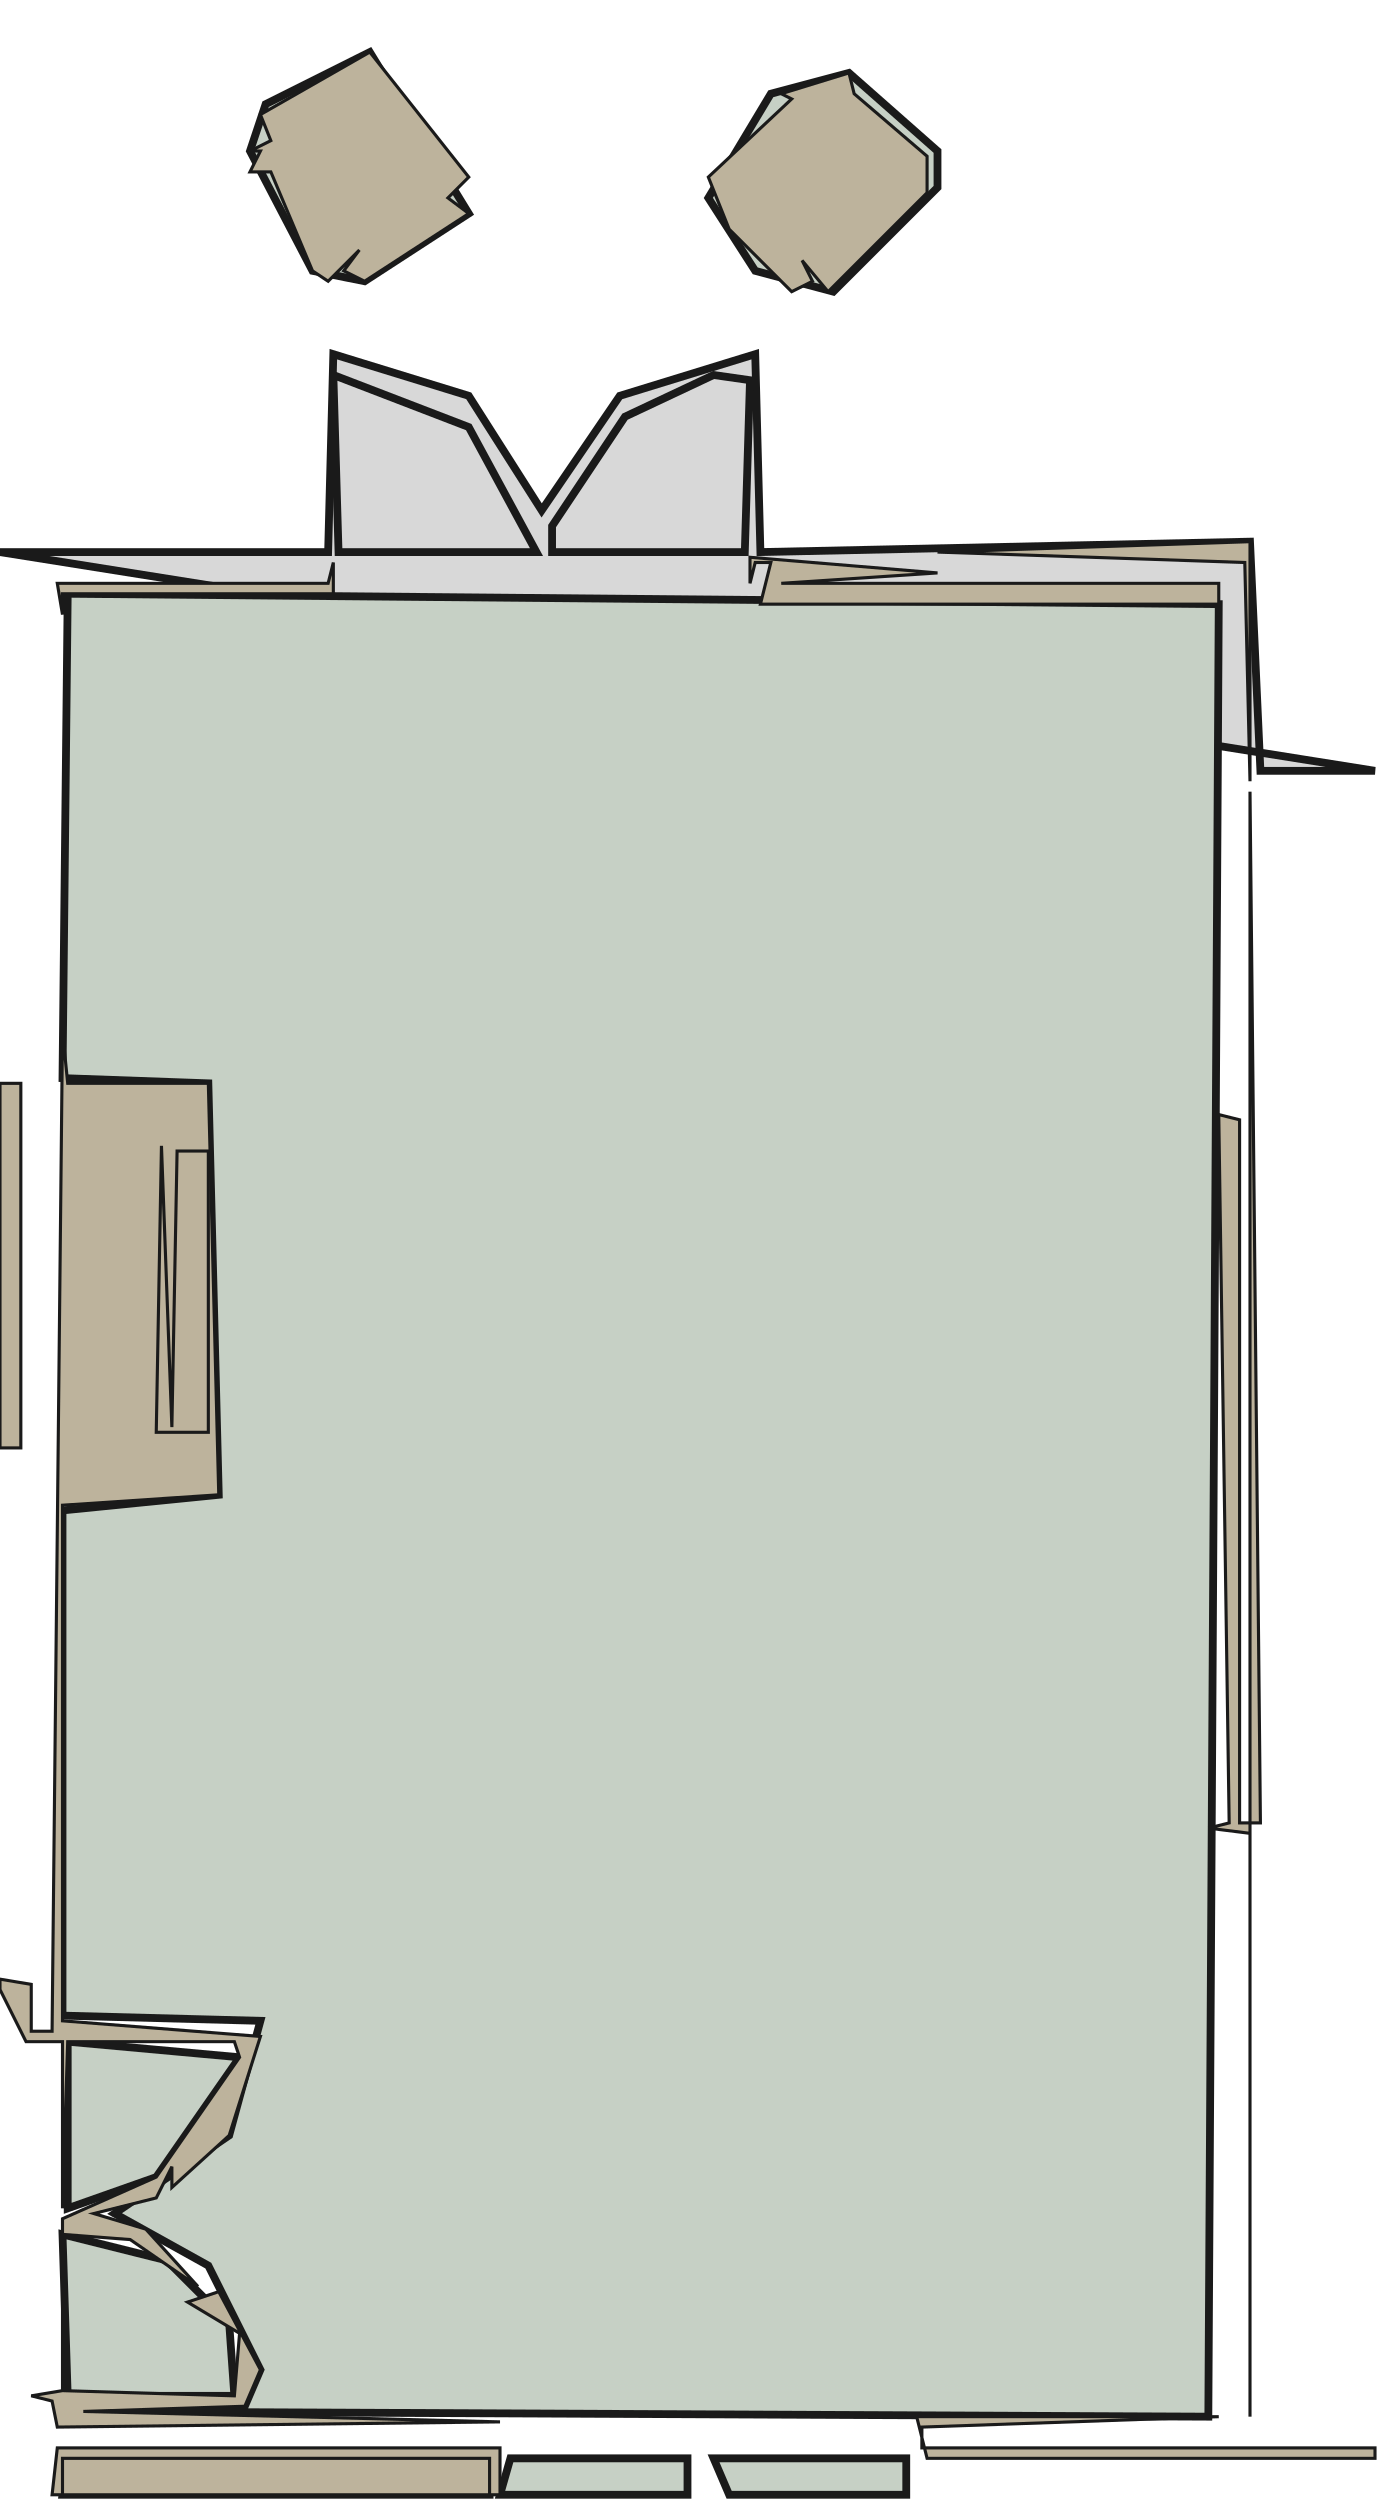
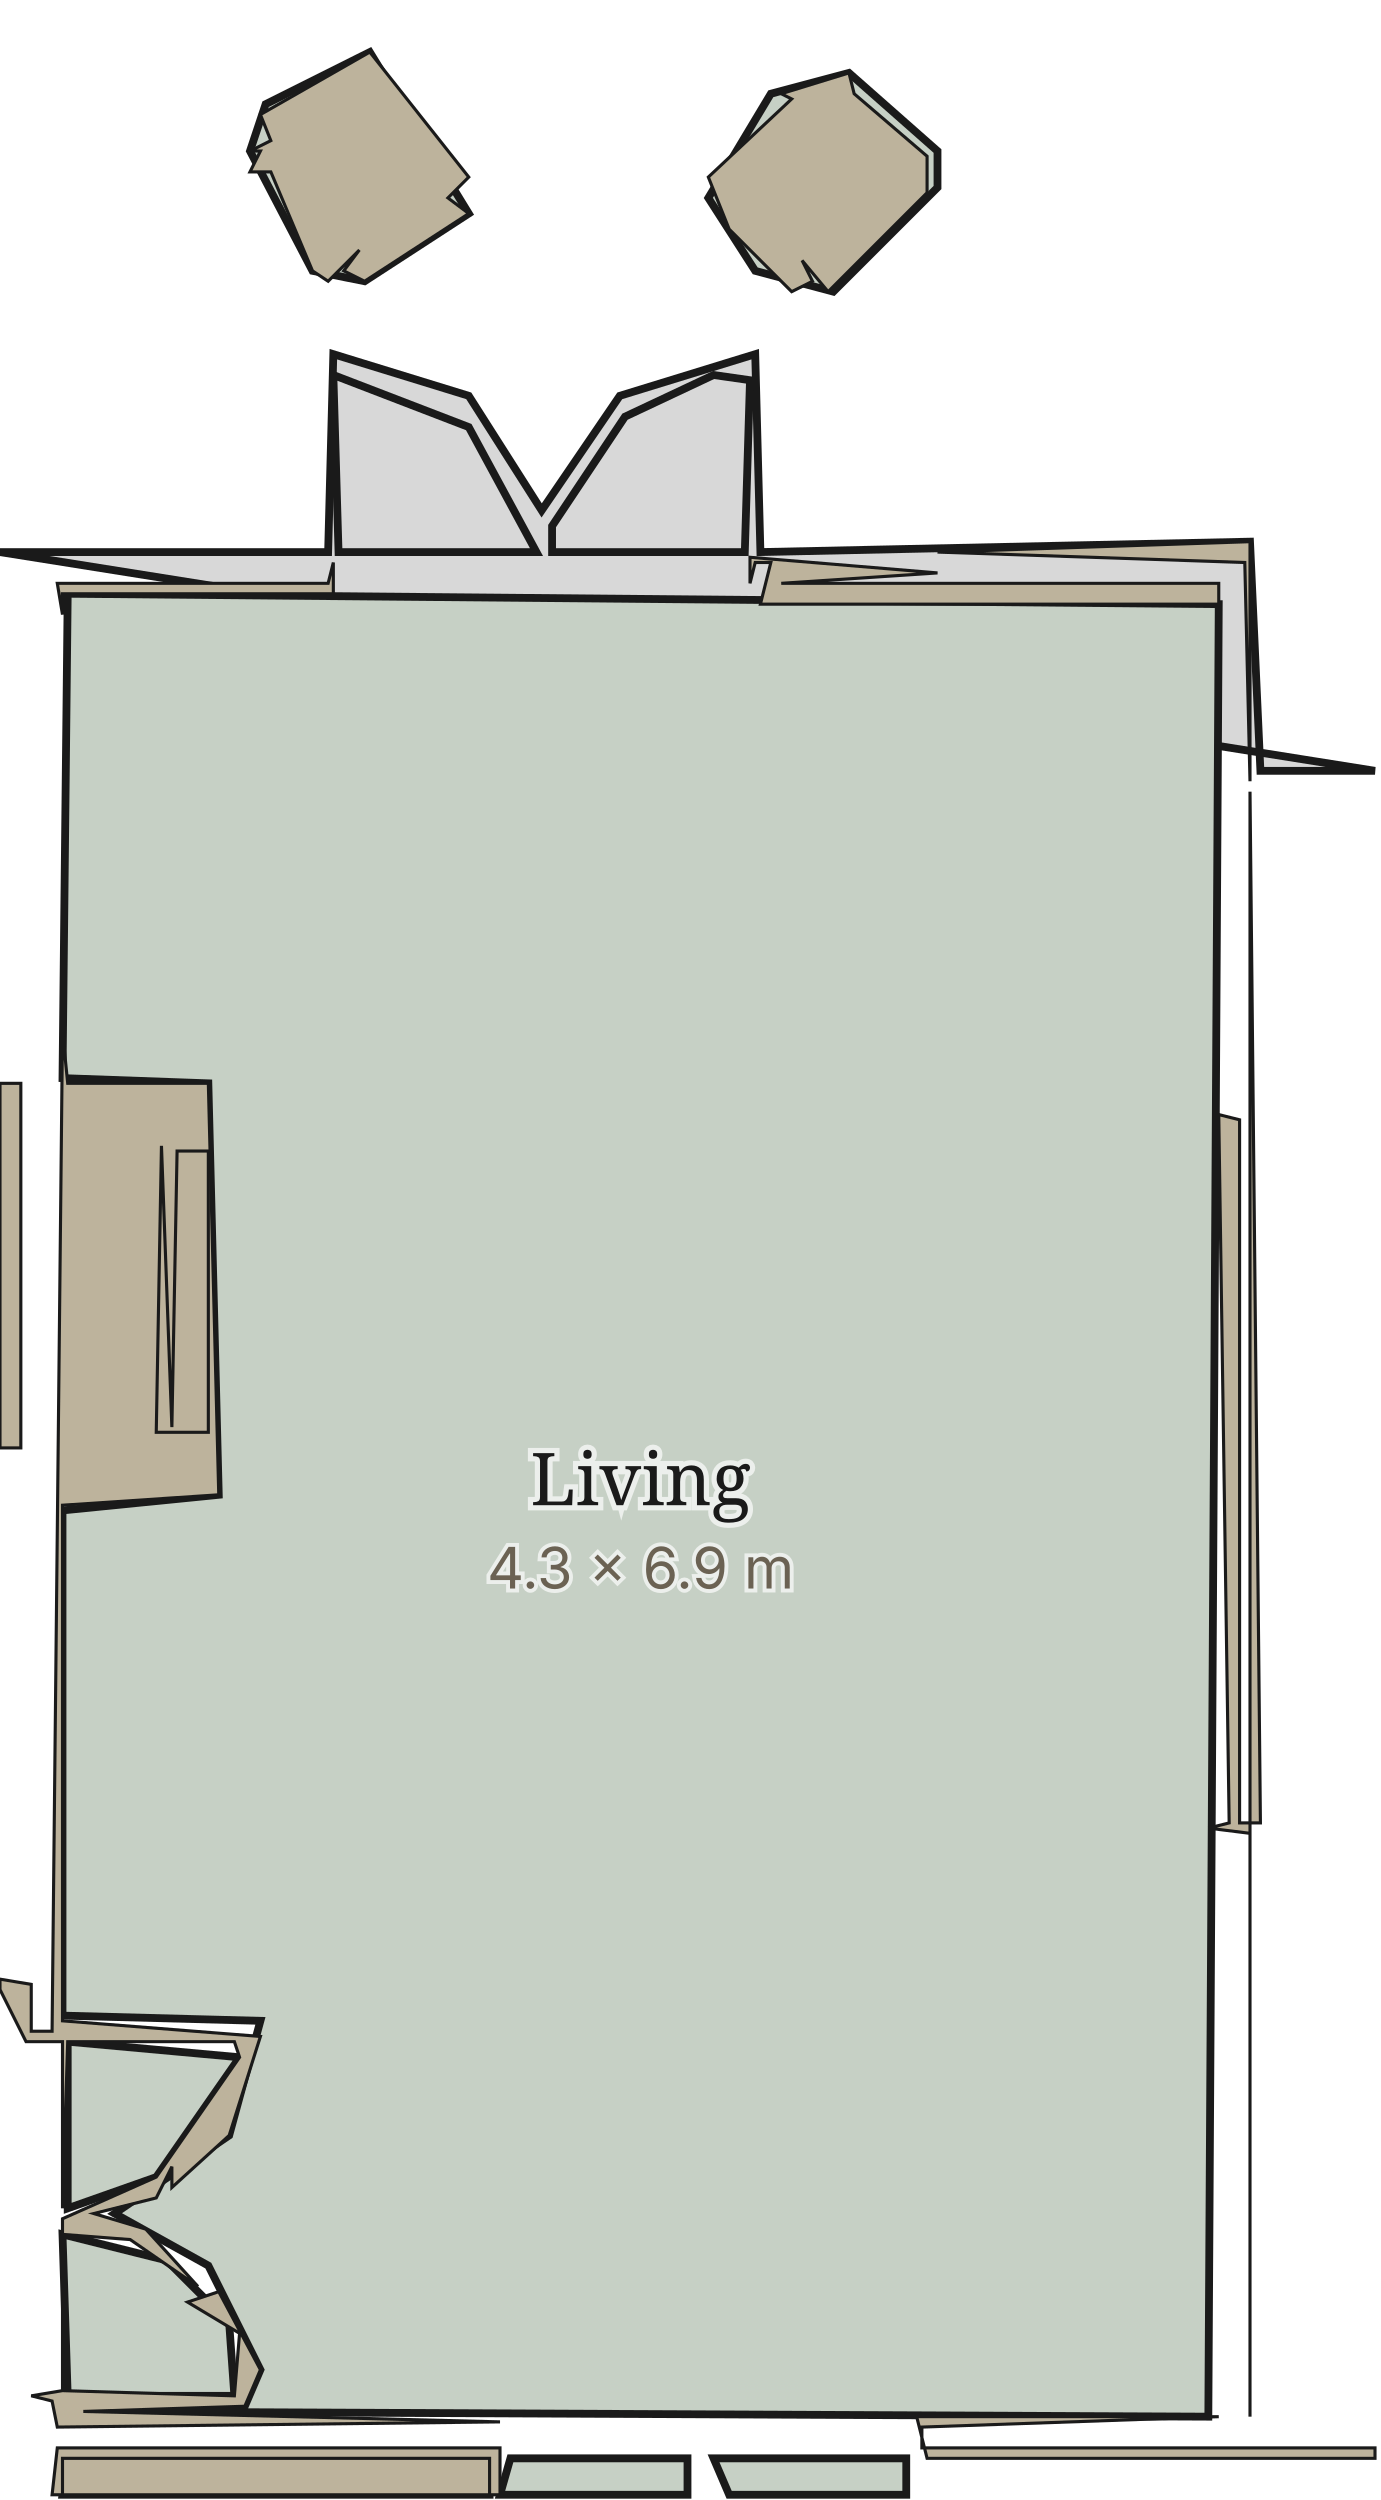
<svg xmlns="http://www.w3.org/2000/svg" class="svg-room" viewBox="0 0 265 480" preserveAspectRatio="xMidYMid meet">
  <g class="walls">
    <path d="M70,54L90,41L71,10L51,20L48,29L60,52L70,54Z" fill="#c6d0c5" stroke="#1a1a1a" stroke-width="1.5" />
    <path d="M160,56L180,36L180,29L163,14L148,18L136,38L145,52L160,56Z" fill="#c6d0c5" stroke="#1a1a1a" stroke-width="1.5" />
    <path d="M264,148L242,148L240,104L146,106L145,68L119,76L104,98L90,76L64,68L63,106L0,106Z" fill="#d8d8d8" stroke="#1a1a1a" stroke-width="1.5" />
    <path d="M103,106L65,106L64,72L90,82L103,106Z" fill="#d8d8d8" stroke="#1a1a1a" stroke-width="1.5" />
    <path d="M143,106L106,106L106,101L120,80L137,72L144,73L143,106Z" fill="#d8d8d8" stroke="#1a1a1a" stroke-width="1.5" />
    <path d="M232,464L16,463L47,462L50,455L40,435L22,425L44,410L50,388L12,387L12,290L42,287L40,208L12,207L13,114L234,116L232,464Z" fill="#c6d0c5" stroke="#1a1a1a" stroke-width="1.5" />
    <path d="M13,424L13,392L46,395L30,418L13,424Z" fill="#c6d0c5" stroke="#1a1a1a" stroke-width="1.5" />
    <path d="M45,460L13,460L12,429L32,434L44,446L45,460Z" fill="#c6d0c5" stroke="#1a1a1a" stroke-width="1.5" />
    <path d="M12,479L13,472L94,472L94,479Z" fill="#c6d0c5" stroke="#1a1a1a" stroke-width="1.5" />
    <path d="M96,479L98,472L132,472L132,479Z" fill="#c6d0c5" stroke="#1a1a1a" stroke-width="1.5" />
    <path d="M140,479L137,472L174,472L174,479Z" fill="#c6d0c5" stroke="#1a1a1a" stroke-width="1.5" />
  </g>
  <g class="fixtures">
    <path d="M70,54L66,52L69,48L63,54L60,52L52,33L48,33L50,29L48,29L52,27L50,22L71,10L90,34L86,38L90,41L70,54Z" fill="#bdb39c" stroke="#1a1a1a" stroke-width="0.6" />
    <path d="M159,56L154,50L156,54L152,56L140,44L136,34L152,19L150,18L163,14L164,18L178,30L178,37L159,56Z" fill="#bdb39c" stroke="#1a1a1a" stroke-width="0.6" />
    <path d="M240,150L239,108L180,106L240,104L240,150Z" fill="#bdb39c" stroke="#1a1a1a" stroke-width="0.6" />
    <path d="M234,116L146,116L148,108L145,108L144,112L144,107L180,110L150,112L234,112L234,116Z" fill="#bdb39c" stroke="#1a1a1a" stroke-width="0.6" />
    <path d="M12,118L11,112L63,112L64,108L64,114L12,114L12,118Z" fill="#bdb39c" stroke="#1a1a1a" stroke-width="0.6" />
    <path d="M240,464L240,352L232,351L236,350L234,214L238,215L238,350L242,350L240,152L240,464Z" fill="#bdb39c" stroke="#1a1a1a" stroke-width="0.6" />
    <path d="M0,380L6,381L6,390L10,390L12,198L13,208L40,208L42,287L12,289L12,388L50,391L44,410L33,420L33,416L30,422L18,425L28,428L38,439L25,430L12,429L12,459L45,460L46,448L36,442L42,440L50,455L47,462L16,463L96,465L11,466L10,461L6,460L12,459L12,426L30,418L46,395L45,392L13,392L12,424L12,392L5,392L0,382Z" fill="#bdb39c" stroke="#1a1a1a" stroke-width="0.6" />
    <path d="M0,208L4,208L4,278L0,278Z" fill="#bdb39c" stroke="#1a1a1a" stroke-width="0.6" />
    <path d="M40,275L40,221L34,221L33,274L31,220L30,275L40,275Z" fill="#bdb39c" stroke="#1a1a1a" stroke-width="0.6" />
    <path d="M264,472L178,472L176,464L234,464L177,466L177,470L264,470Z" fill="#bdb39c" stroke="#1a1a1a" stroke-width="0.6" />
    <path d="M10,479L11,470L96,470L96,479Z" fill="#bdb39c" stroke="#1a1a1a" stroke-width="0.6" />
    <path d="M94,479L94,472L12,472L12,479Z" fill="#bdb39c" stroke="#1a1a1a" stroke-width="0.6" />
  </g>
+   <g class="labels">
+     <text x="123" y="289" text-anchor="middle" font-family="Cormorant Garamond,serif" font-size="14" fill="#1a1a1a" font-weight="500" style="paint-order:stroke;stroke:#ffffffaa;stroke-width:2">Living</text>
+     <text x="123" y="305" text-anchor="middle" font-family="-apple-system,sans-serif" font-size="11" fill="#6b6253" style="paint-order:stroke;stroke:#ffffffaa;stroke-width:1.5">4.3 × 6.9 m</text>
+   </g>
  <g class="furniture" />
</svg>
